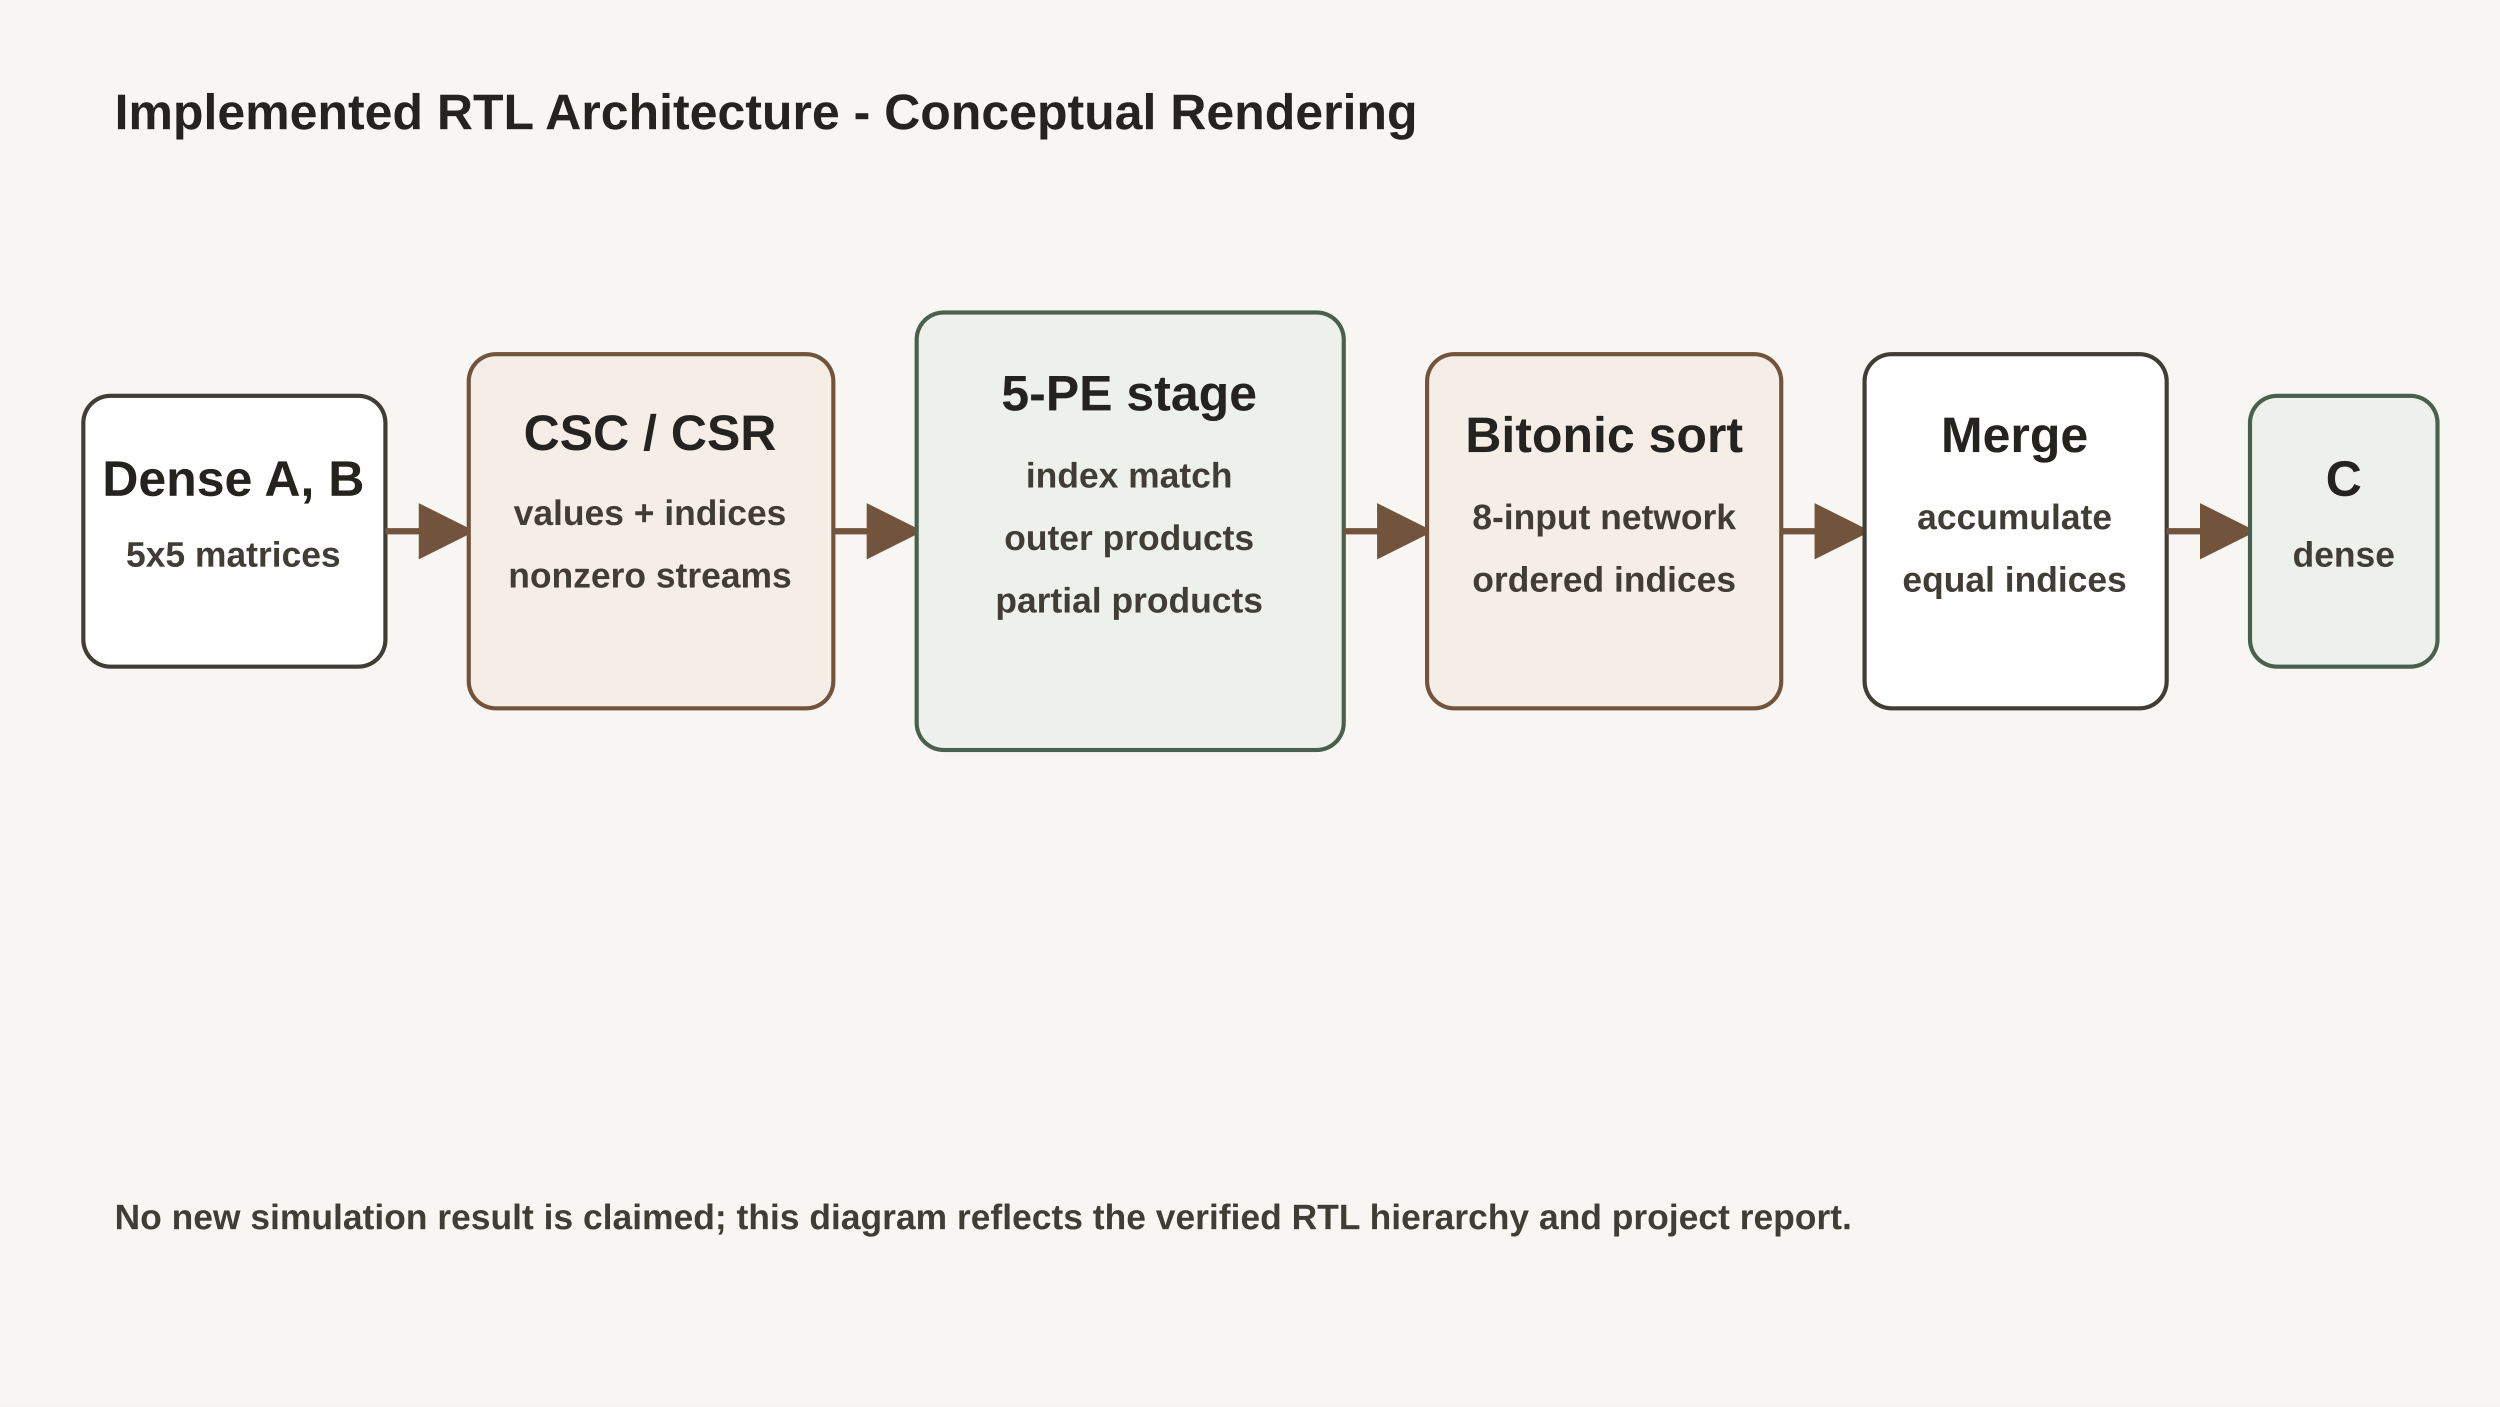
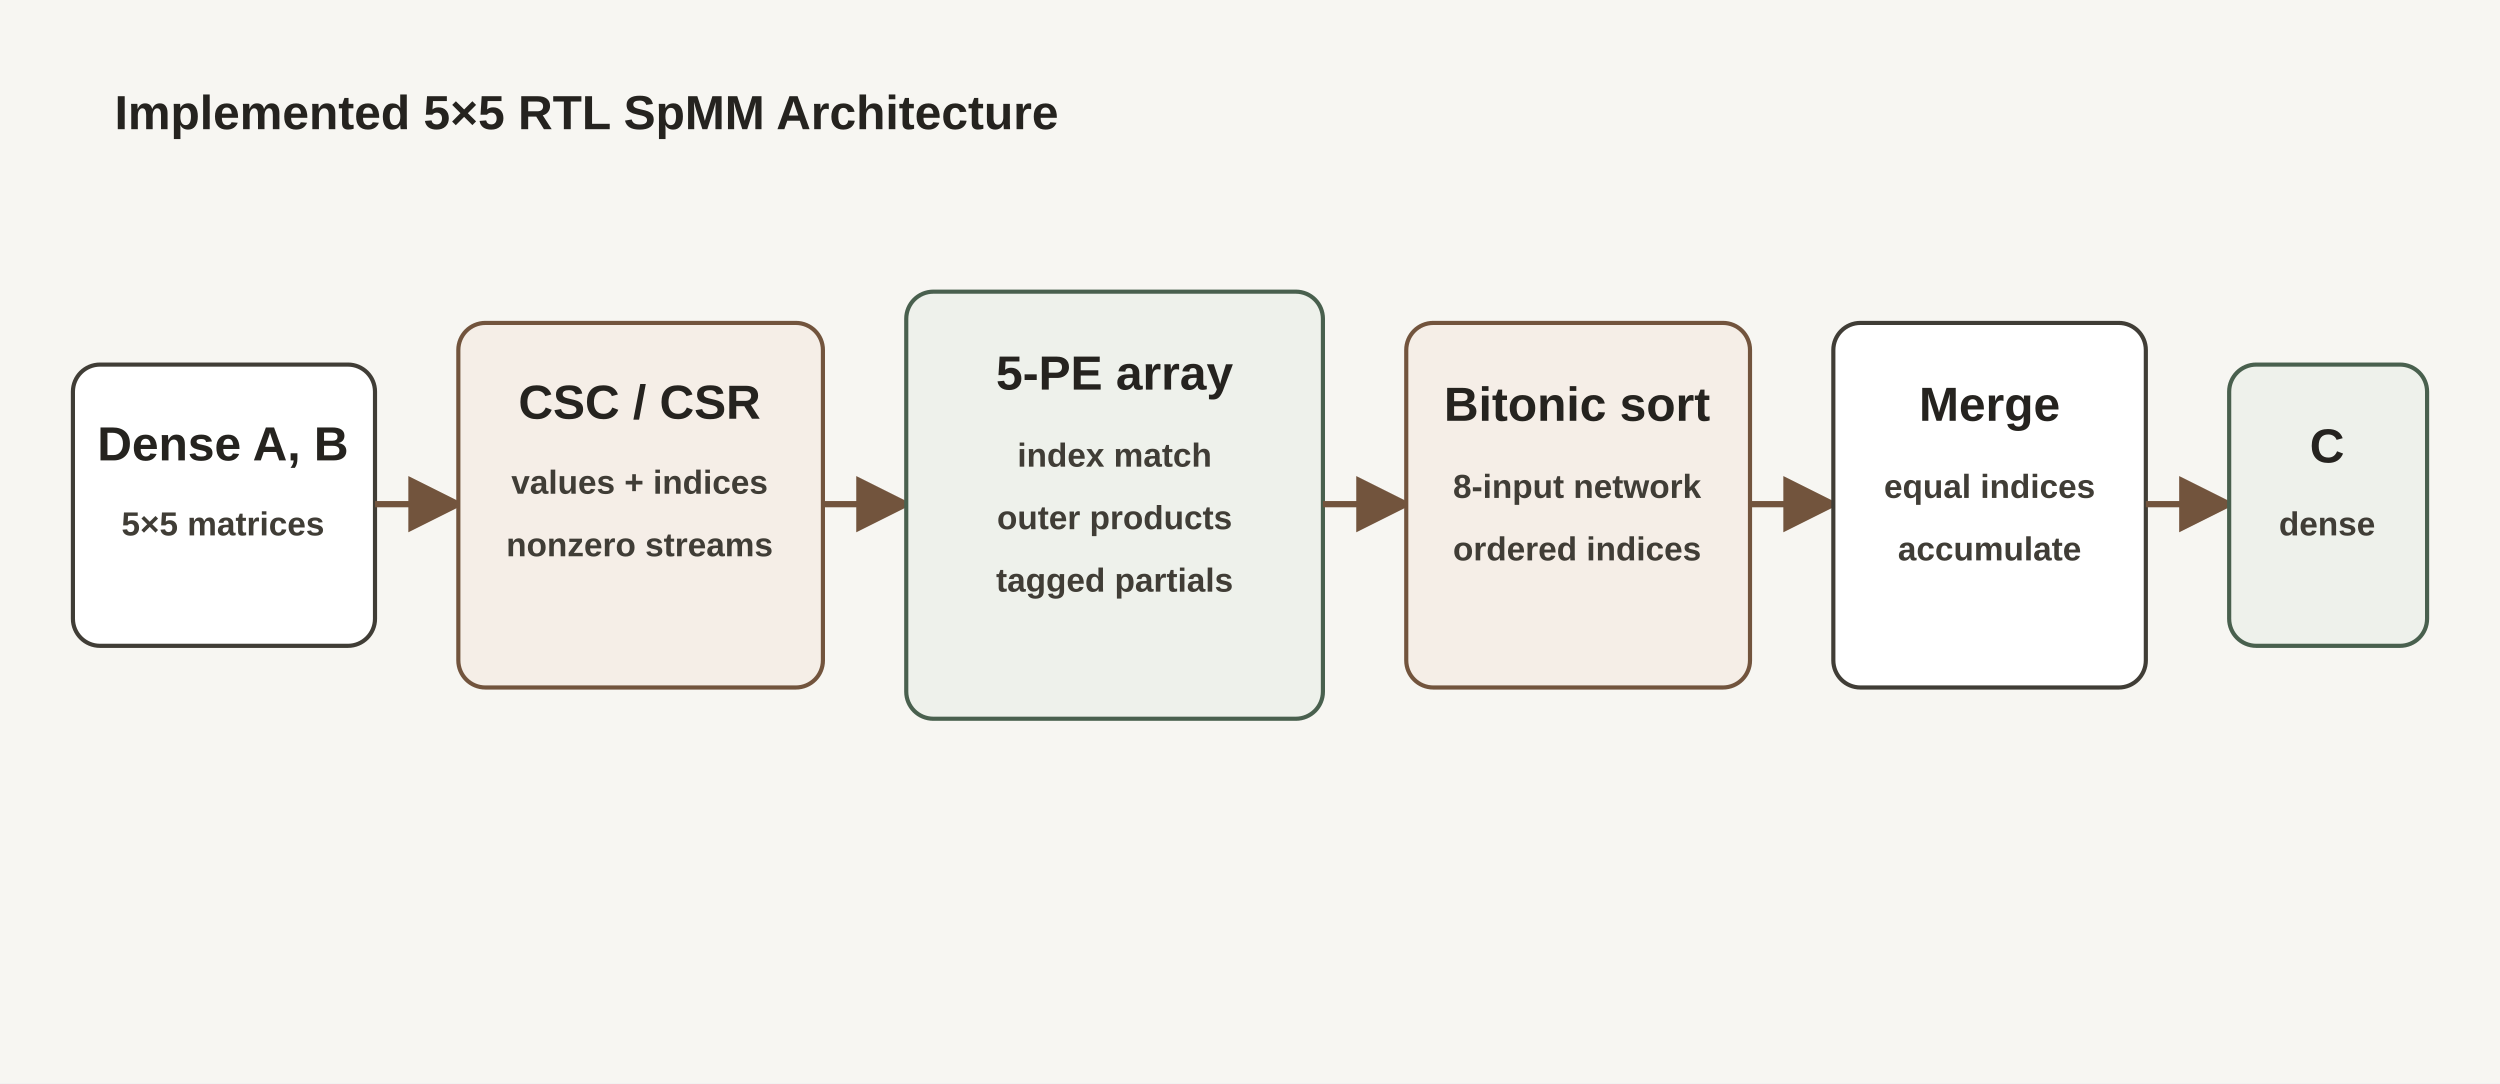
- <svg xmlns="http://www.w3.org/2000/svg" width="1200" height="675" viewBox="0 0 1200 675" role="img">
+ <svg xmlns="http://www.w3.org/2000/svg" width="1200" height="520" viewBox="0 0 1200 520" role="img" aria-labelledby="t d">
  <defs>
    <marker id="a" markerWidth="9" markerHeight="9" refX="8" refY="4.5" orient="auto">
      <path d="M0 0L9 4.5 0 9Z" fill="#72543d" />
    </marker>
-     <style>.b{fill:#fff;stroke:#403d36;stroke-width:2}.g{fill:#eef1eb;stroke:#49604e;stroke-width:2}.w{fill:#f5eee7;stroke:#72543d;stroke-width:2}.h{font:700 24px Arial;fill:#25231f}.s{font:600 17px Arial;fill:#403d36}.x{stroke:#72543d;stroke-width:3;fill:none;marker-end:url(#a)}</style>
+     <style>.b{fill:#fff;stroke:#403d36;stroke-width:2}.g{fill:#eef1eb;stroke:#49604e;stroke-width:2}.w{fill:#f5eee7;stroke:#72543d;stroke-width:2}.h{font:700 23px Arial;fill:#25231f}.s{font:600 16px Arial;fill:#403d36}.x{stroke:#72543d;stroke-width:3;fill:none;marker-end:url(#a)}</style>
  </defs>
-   <rect width="1200" height="675" fill="#f7f6f2" />
-   <text x="55" y="62" class="h">Implemented RTL Architecture - Conceptual Rendering</text>
-   <g transform="translate(40 190)">
-     <rect class="b" width="145" height="130" rx="13" />
-     <text class="h" x="72" y="48" text-anchor="middle">Dense A, B</text>
-     <text class="s" x="72" y="82" text-anchor="middle">5x5 matrices</text>
+   <rect width="1200" height="520" fill="#f7f6f2" />
+   <text x="55" y="62" class="h">Implemented 5×5 RTL SpMM Architecture</text>
+   <g transform="translate(35 175)">
+     <rect class="b" width="145" height="135" rx="13" />
+     <text class="h" x="72" y="46" text-anchor="middle">Dense A, B</text>
+     <text class="s" x="72" y="82" text-anchor="middle">5×5 matrices</text>
  </g>
-   <path class="x" d="M185 255H225" />
-   <g transform="translate(225 170)">
-     <rect class="w" width="175" height="170" rx="13" />
+   <path class="x" d="M180 242H220" />
+   <g transform="translate(220 155)">
+     <rect class="w" width="175" height="175" rx="13" />
    <text class="h" x="87" y="46" text-anchor="middle">CSC / CSR</text>
    <text class="s" x="87" y="82" text-anchor="middle">values + indices</text>
    <text class="s" x="87" y="112" text-anchor="middle">nonzero streams</text>
  </g>
-   <path class="x" d="M400 255H440" />
-   <g transform="translate(440 150)">
-     <rect class="g" width="205" height="210" rx="13" />
-     <text class="h" x="102" y="47" text-anchor="middle">5-PE stage</text>
-     <text class="s" x="102" y="84" text-anchor="middle">index match</text>
-     <text class="s" x="102" y="114" text-anchor="middle">outer products</text>
-     <text class="s" x="102" y="144" text-anchor="middle">partial products</text>
+   <path class="x" d="M395 242H435" />
+   <g transform="translate(435 140)">
+     <rect class="g" width="200" height="205" rx="13" />
+     <text class="h" x="100" y="47" text-anchor="middle">5-PE array</text>
+     <text class="s" x="100" y="84" text-anchor="middle">index match</text>
+     <text class="s" x="100" y="114" text-anchor="middle">outer products</text>
+     <text class="s" x="100" y="144" text-anchor="middle">tagged partials</text>
  </g>
-   <path class="x" d="M645 255H685" />
-   <g transform="translate(685 170)">
-     <rect class="w" width="170" height="170" rx="13" />
-     <text class="h" x="85" y="47" text-anchor="middle">Bitonic sort</text>
-     <text class="s" x="85" y="84" text-anchor="middle">8-input network</text>
-     <text class="s" x="85" y="114" text-anchor="middle">ordered indices</text>
+   <path class="x" d="M635 242H675" />
+   <g transform="translate(675 155)">
+     <rect class="w" width="165" height="175" rx="13" />
+     <text class="h" x="82" y="47" text-anchor="middle">Bitonic sort</text>
+     <text class="s" x="82" y="84" text-anchor="middle">8-input network</text>
+     <text class="s" x="82" y="114" text-anchor="middle">ordered indices</text>
  </g>
-   <path class="x" d="M855 255H895" />
-   <g transform="translate(895 170)">
-     <rect class="b" width="145" height="170" rx="13" />
-     <text class="h" x="72" y="47" text-anchor="middle">Merge</text>
-     <text class="s" x="72" y="84" text-anchor="middle">accumulate</text>
-     <text class="s" x="72" y="114" text-anchor="middle">equal indices</text>
+   <path class="x" d="M840 242H880" />
+   <g transform="translate(880 155)">
+     <rect class="b" width="150" height="175" rx="13" />
+     <text class="h" x="75" y="47" text-anchor="middle">Merge</text>
+     <text class="s" x="75" y="84" text-anchor="middle">equal indices</text>
+     <text class="s" x="75" y="114" text-anchor="middle">accumulate</text>
  </g>
-   <path class="x" d="M1040 255H1080" />
-   <g transform="translate(1080 190)">
-     <rect class="g" width="90" height="130" rx="13" />
-     <text class="h" x="45" y="48" text-anchor="middle">C</text>
-     <text class="s" x="45" y="82" text-anchor="middle">dense</text>
+   <path class="x" d="M1030 242H1070" />
+   <g transform="translate(1070 175)">
+     <rect class="g" width="95" height="135" rx="13" />
+     <text class="h" x="47" y="47" text-anchor="middle">C</text>
+     <text class="s" x="47" y="82" text-anchor="middle">dense</text>
  </g>
-   <text x="55" y="590" class="s">No new simulation result is claimed; this diagram reflects the verified RTL hierarchy and project report.</text>
</svg>
